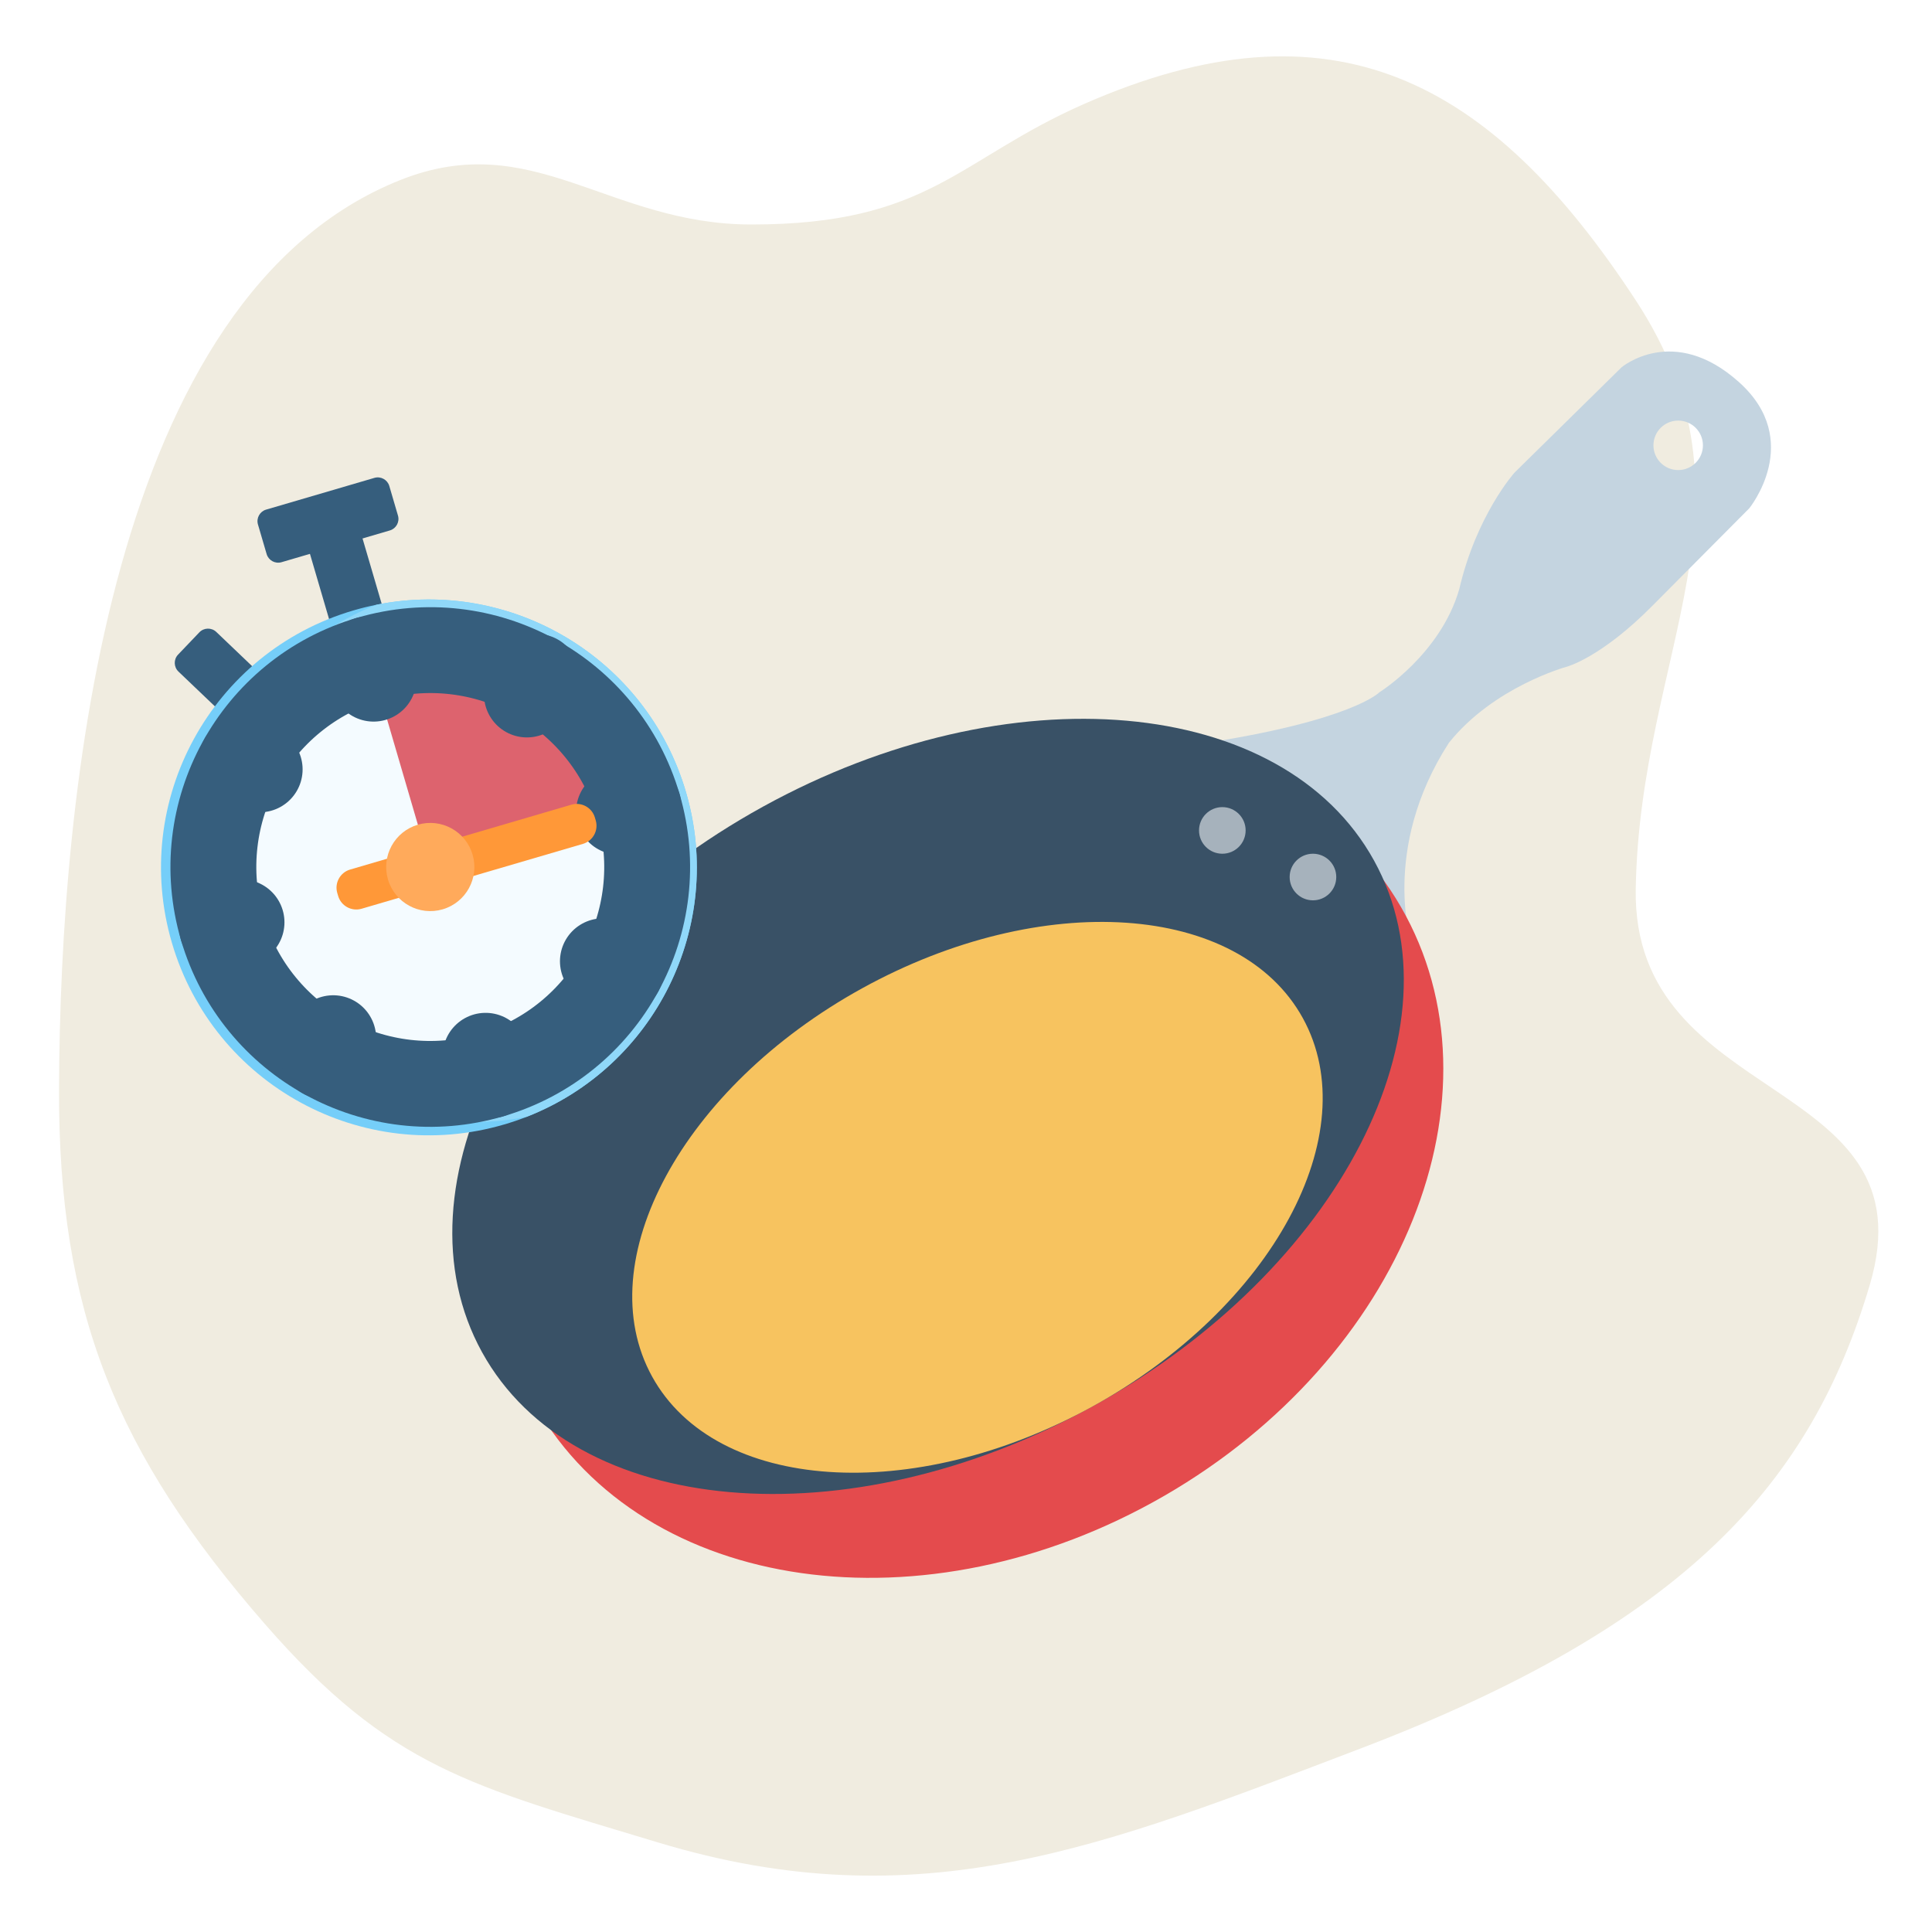
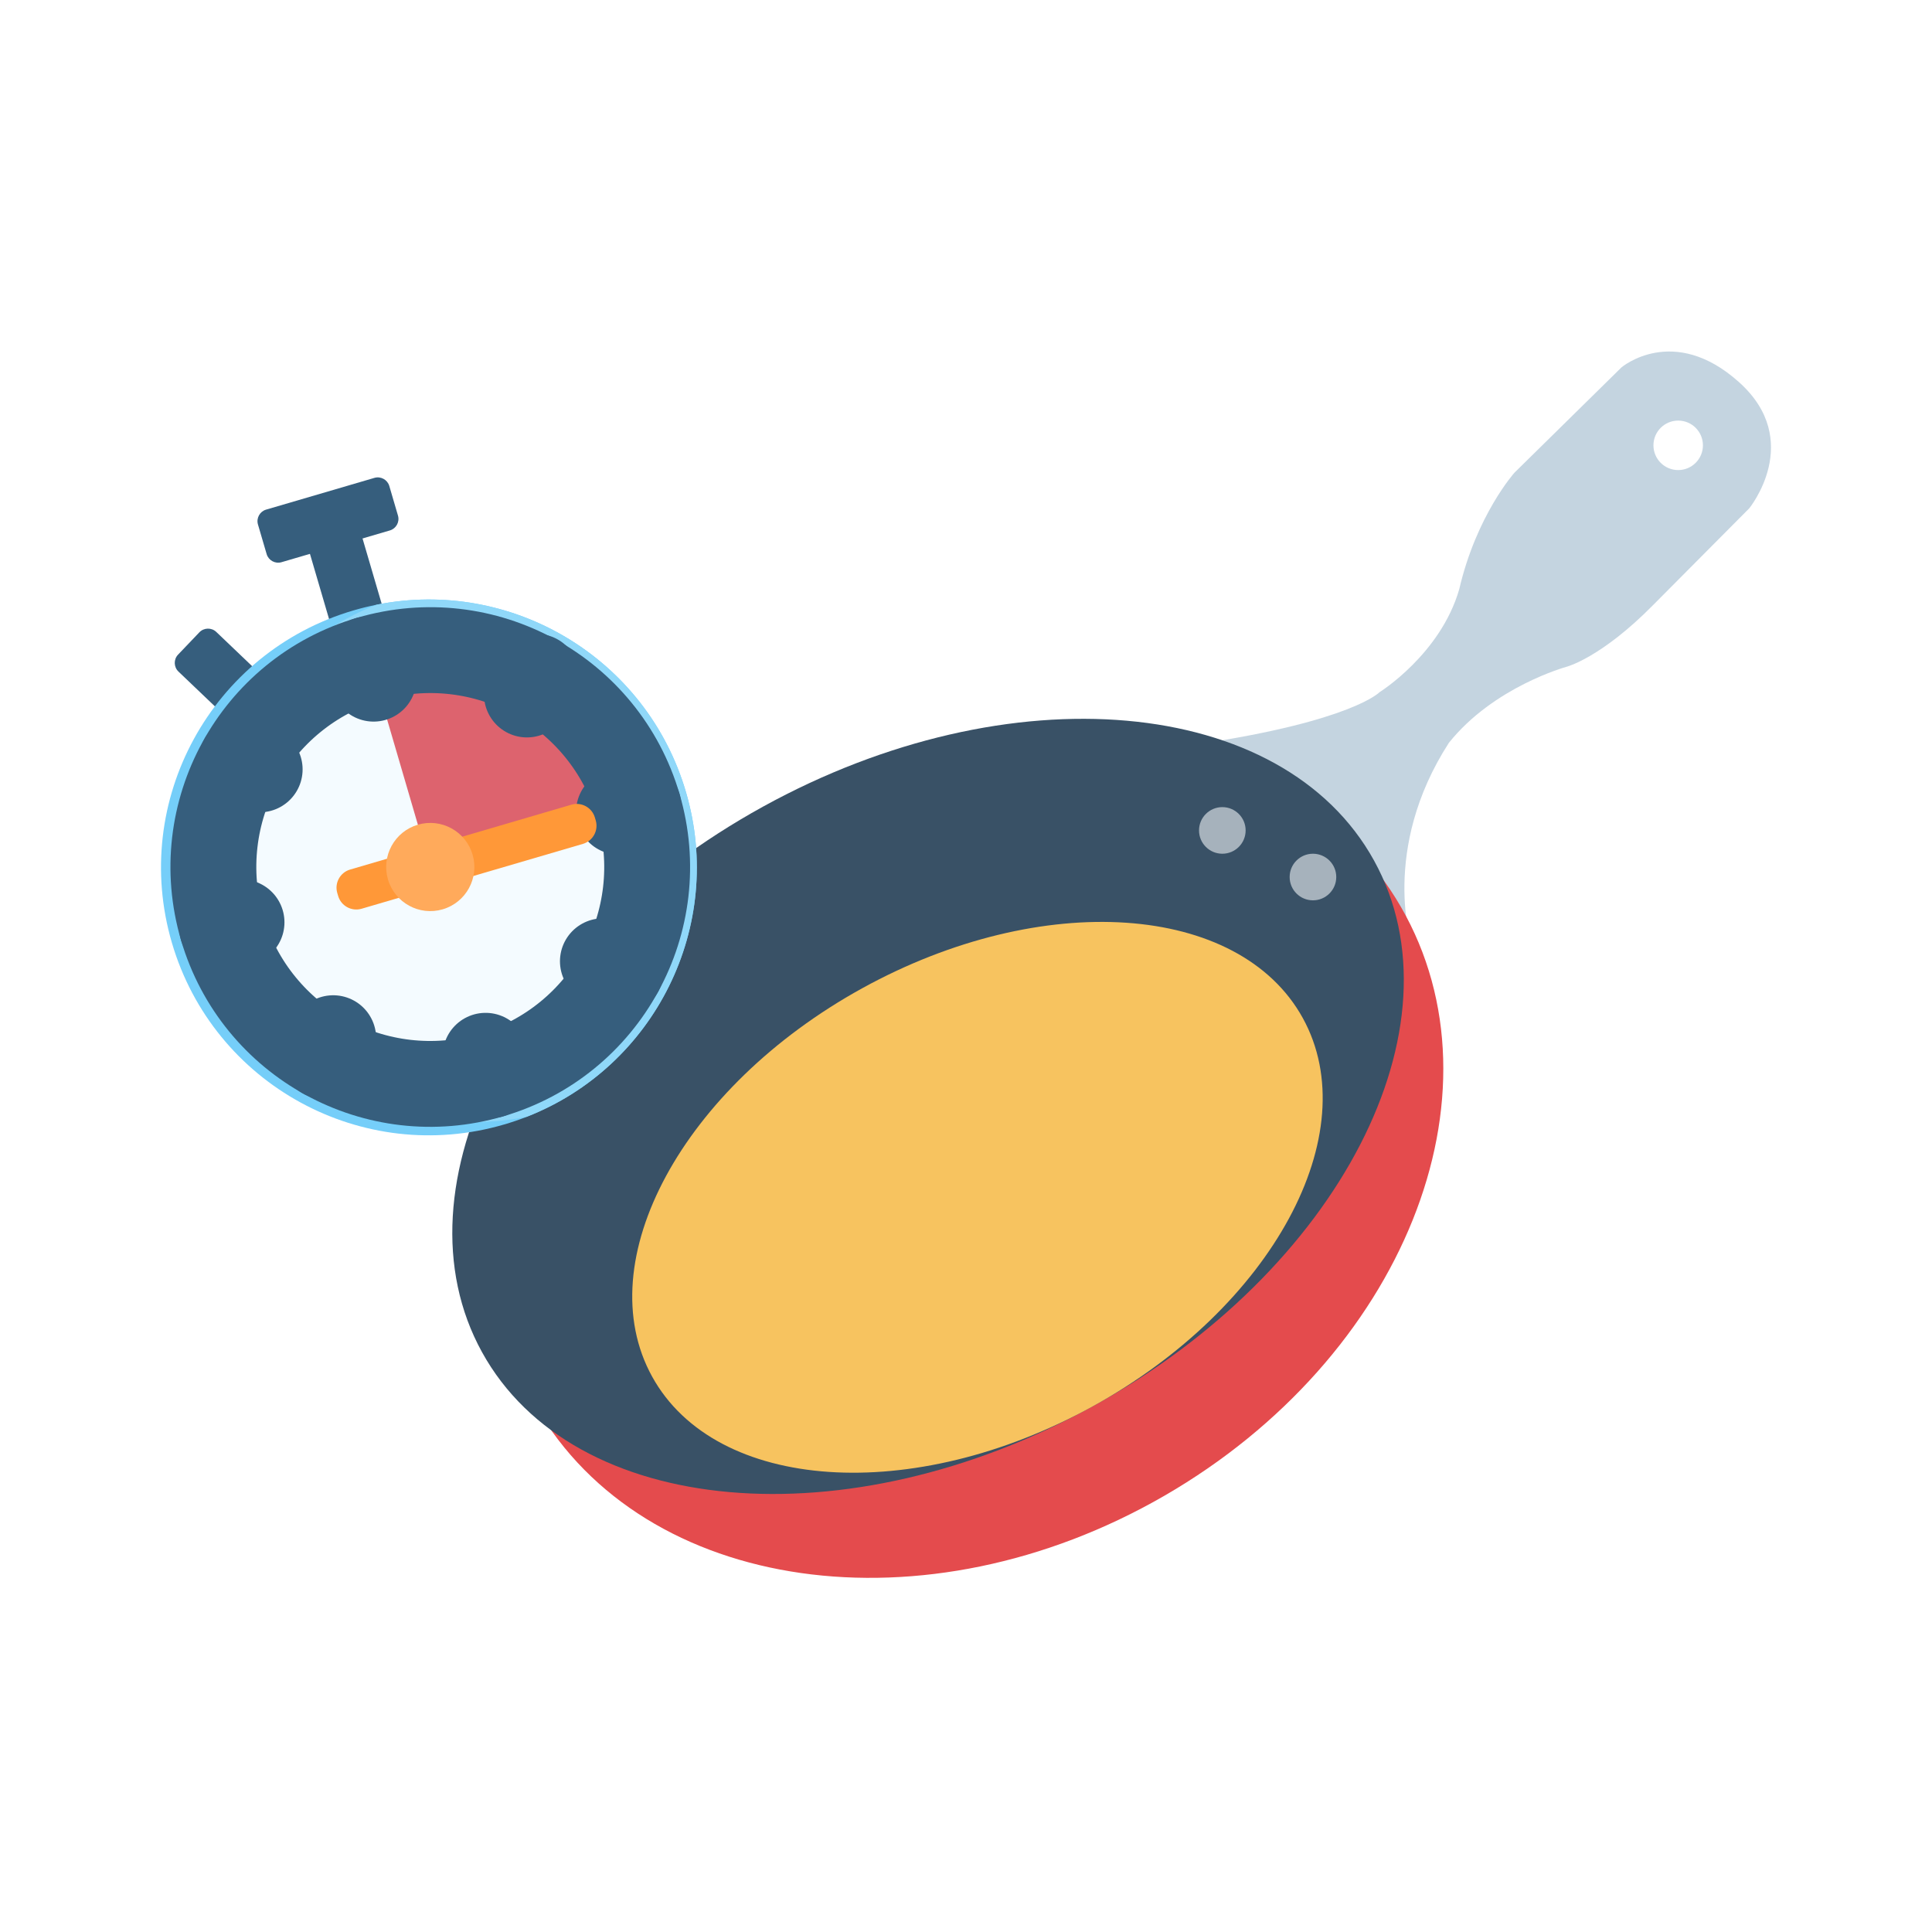
<svg xmlns="http://www.w3.org/2000/svg" width="240" height="240" viewBox="0 0 240 240" fill="none">
-   <path d="M93.351 27.888C115.437 27.888 118.996 19.82 134.616 12.939C165.504 -0.668 185.188 9.793 203.197 37.301C219.616 62.379 203.728 80.834 203.197 110.386C202.706 137.72 240.078 133.359 232.257 159.663C224.993 184.096 209.59 201.742 168.907 217.245C137.138 229.35 114.339 238.735 81.727 228.872C58.507 221.85 48.465 219.601 32.907 201.742C14.38 180.476 7.248 162.937 7.334 135.301C7.45 98.06 13.677 36.677 49.762 22.351C66.189 15.829 75.555 27.888 93.351 27.888Z" fill="#F0ECE0" />
  <path d="M208.471 58.394C206.773 58.394 205.397 57.018 205.397 55.32C205.397 53.623 206.773 52.247 208.471 52.247C210.168 52.247 211.544 53.623 211.544 55.32C211.544 57.018 210.168 58.394 208.471 58.394ZM216.012 47.458C207.863 40.167 201.43 45.635 201.43 45.635L188.135 58.716C188.135 58.716 183.418 63.969 181.273 73.19C178.95 81.267 171.373 85.985 171.373 85.985C171.373 85.985 167.978 89.559 148.947 92.418C129.916 95.277 175.376 117.364 175.376 117.364C175.376 117.364 171.409 105.57 179.987 92.275C185.562 85.306 194.568 82.84 194.568 82.84C194.568 82.84 198.857 81.767 205.397 75.12L217.298 63.147C217.298 63.147 224.16 54.749 216.012 47.458Z" fill="#C4D4E0" />
  <path d="M174.028 112.661C187.464 135.932 174.302 168.686 144.628 185.817C114.956 202.949 80.009 197.972 66.573 174.7C53.138 151.429 66.3 118.676 95.973 101.544C125.646 84.412 160.593 89.39 174.028 112.661Z" fill="#E44B4D" />
  <path d="M170.696 106.915C182.024 127.477 166.4 157.814 135.798 174.673C105.196 191.532 71.205 188.53 59.877 167.968C48.548 147.405 64.172 117.069 94.775 100.209C125.376 83.35 159.368 86.352 170.696 106.915Z" fill="#395166" />
  <path d="M161.84 126.469C169.743 140.813 158.055 162.411 135.733 174.708C113.412 187.006 88.911 185.346 81.007 171.001C73.105 156.656 84.793 135.058 107.114 122.761C129.436 110.464 153.937 112.124 161.84 126.469Z" fill="#F7C35F" />
  <path d="M165.995 108.947C165.995 110.546 164.699 111.842 163.1 111.842C161.501 111.842 160.205 110.546 160.205 108.947C160.205 107.349 161.501 106.053 163.1 106.053C164.699 106.053 165.995 107.349 165.995 108.947Z" fill="#A6B2BC" />
  <path d="M154.737 103.158C154.737 104.757 153.441 106.053 151.842 106.053C150.243 106.053 148.947 104.757 148.947 103.158C148.947 101.559 150.243 100.263 151.842 100.263C153.441 100.263 154.737 101.559 154.737 103.158Z" fill="#A6B2BC" />
  <path d="M27.333 88.355L22.168 83.424C21.576 82.859 21.554 81.913 22.119 81.321L24.764 78.55C25.329 77.958 26.276 77.936 26.867 78.501L32.032 83.431C32.624 83.996 32.647 84.943 32.081 85.535L29.436 88.305C28.872 88.897 27.925 88.919 27.333 88.355Z" fill="#365E7D" />
  <path d="M41.102 77.667L38.315 68.159C38.085 67.373 38.539 66.543 39.324 66.312L43 65.235C43.785 65.005 44.616 65.459 44.846 66.245L47.633 75.753C47.863 76.538 47.409 77.369 46.623 77.599L42.948 78.676C42.163 78.907 41.331 78.452 41.102 77.667Z" fill="#365E7D" />
  <path d="M33.055 63.307L46.515 59.362C47.3 59.133 48.131 59.587 48.361 60.372L49.438 64.048C49.669 64.833 49.215 65.664 48.429 65.894L34.968 69.839C34.183 70.069 33.353 69.615 33.123 68.829L32.045 65.153C31.815 64.368 32.269 63.538 33.055 63.307Z" fill="#365E7D" />
  <path d="M85.213 98.396C90.102 115.078 81.323 132.52 65.432 138.731C64.524 139.087 63.593 139.405 62.639 139.684C45.006 144.852 26.52 134.747 21.351 117.111C16.184 99.478 26.291 80.99 43.925 75.823C44.878 75.544 45.833 75.308 46.79 75.118C63.52 71.769 80.325 81.716 85.213 98.396Z" fill="#75CEF9" />
  <path d="M85.212 98.396C90.101 115.078 81.323 132.52 65.432 138.731C48.7 142.08 31.896 132.136 27.008 115.453C22.119 98.773 30.897 81.33 46.79 75.118C63.52 71.769 80.324 81.716 85.212 98.396Z" fill="#90D8F9" />
  <path d="M79.299 100.129C83.483 114.405 75.302 129.37 61.026 133.553C46.749 137.737 31.785 129.556 27.601 115.279C23.417 101.003 31.599 86.039 45.875 81.855C60.151 77.671 75.116 85.853 79.299 100.129Z" fill="#F4FBFF" />
  <path d="M53.45 107.704L79.3 100.129C77.292 93.278 72.64 87.498 66.377 84.072C60.113 80.646 52.737 79.847 45.885 81.852L53.45 107.704Z" fill="#DD636E" />
  <path d="M79.299 100.129C83.483 114.405 75.302 129.37 61.026 133.553C46.749 137.737 31.785 129.556 27.601 115.279C23.417 101.003 31.599 86.039 45.875 81.855C60.151 77.671 75.116 85.853 79.299 100.129Z" stroke="#365E7D" stroke-width="10.667" stroke-miterlimit="10" />
  <path d="M27.601 115.279L30.003 114.575" stroke="#365E7D" stroke-width="10.667" stroke-miterlimit="10" stroke-linecap="round" />
  <path d="M76.898 100.833L79.3 100.129" stroke="#365E7D" stroke-width="10.667" stroke-miterlimit="10" stroke-linecap="round" />
  <path d="M46.41 84.306L45.706 81.904" stroke="#365E7D" stroke-width="10.667" stroke-miterlimit="10" stroke-linecap="round" />
  <path d="M40.193 131.165L41.393 128.969" stroke="#365E7D" stroke-width="10.667" stroke-miterlimit="10" stroke-linecap="round" />
  <path d="M32.257 95.575L30.061 94.375" stroke="#365E7D" stroke-width="10.667" stroke-miterlimit="10" stroke-linecap="round" />
  <path d="M66.657 84.076L65.456 86.272" stroke="#365E7D" stroke-width="10.667" stroke-miterlimit="10" stroke-linecap="round" />
  <path d="M74.894 119.413L77.09 120.614" stroke="#365E7D" stroke-width="10.667" stroke-miterlimit="10" stroke-linecap="round" />
  <path d="M61.026 133.553L60.322 131.152" stroke="#365E7D" stroke-width="10.667" stroke-miterlimit="10" stroke-linecap="round" />
  <path d="M72.417 104.829L44.913 112.889C43.676 113.252 42.368 112.536 42.006 111.3L41.897 110.928C41.535 109.691 42.25 108.383 43.486 108.021L70.99 99.96C72.227 99.598 73.535 100.313 73.897 101.55L74.006 101.922C74.369 103.158 73.653 104.466 72.417 104.829Z" fill="#FF9838" />
  <path d="M58.706 106.164C59.557 109.067 57.893 112.11 54.991 112.96C52.088 113.811 49.045 112.147 48.194 109.245C47.344 106.342 49.007 103.299 51.91 102.448C54.813 101.598 57.856 103.261 58.706 106.164Z" fill="#FFAA5B" />
</svg>
